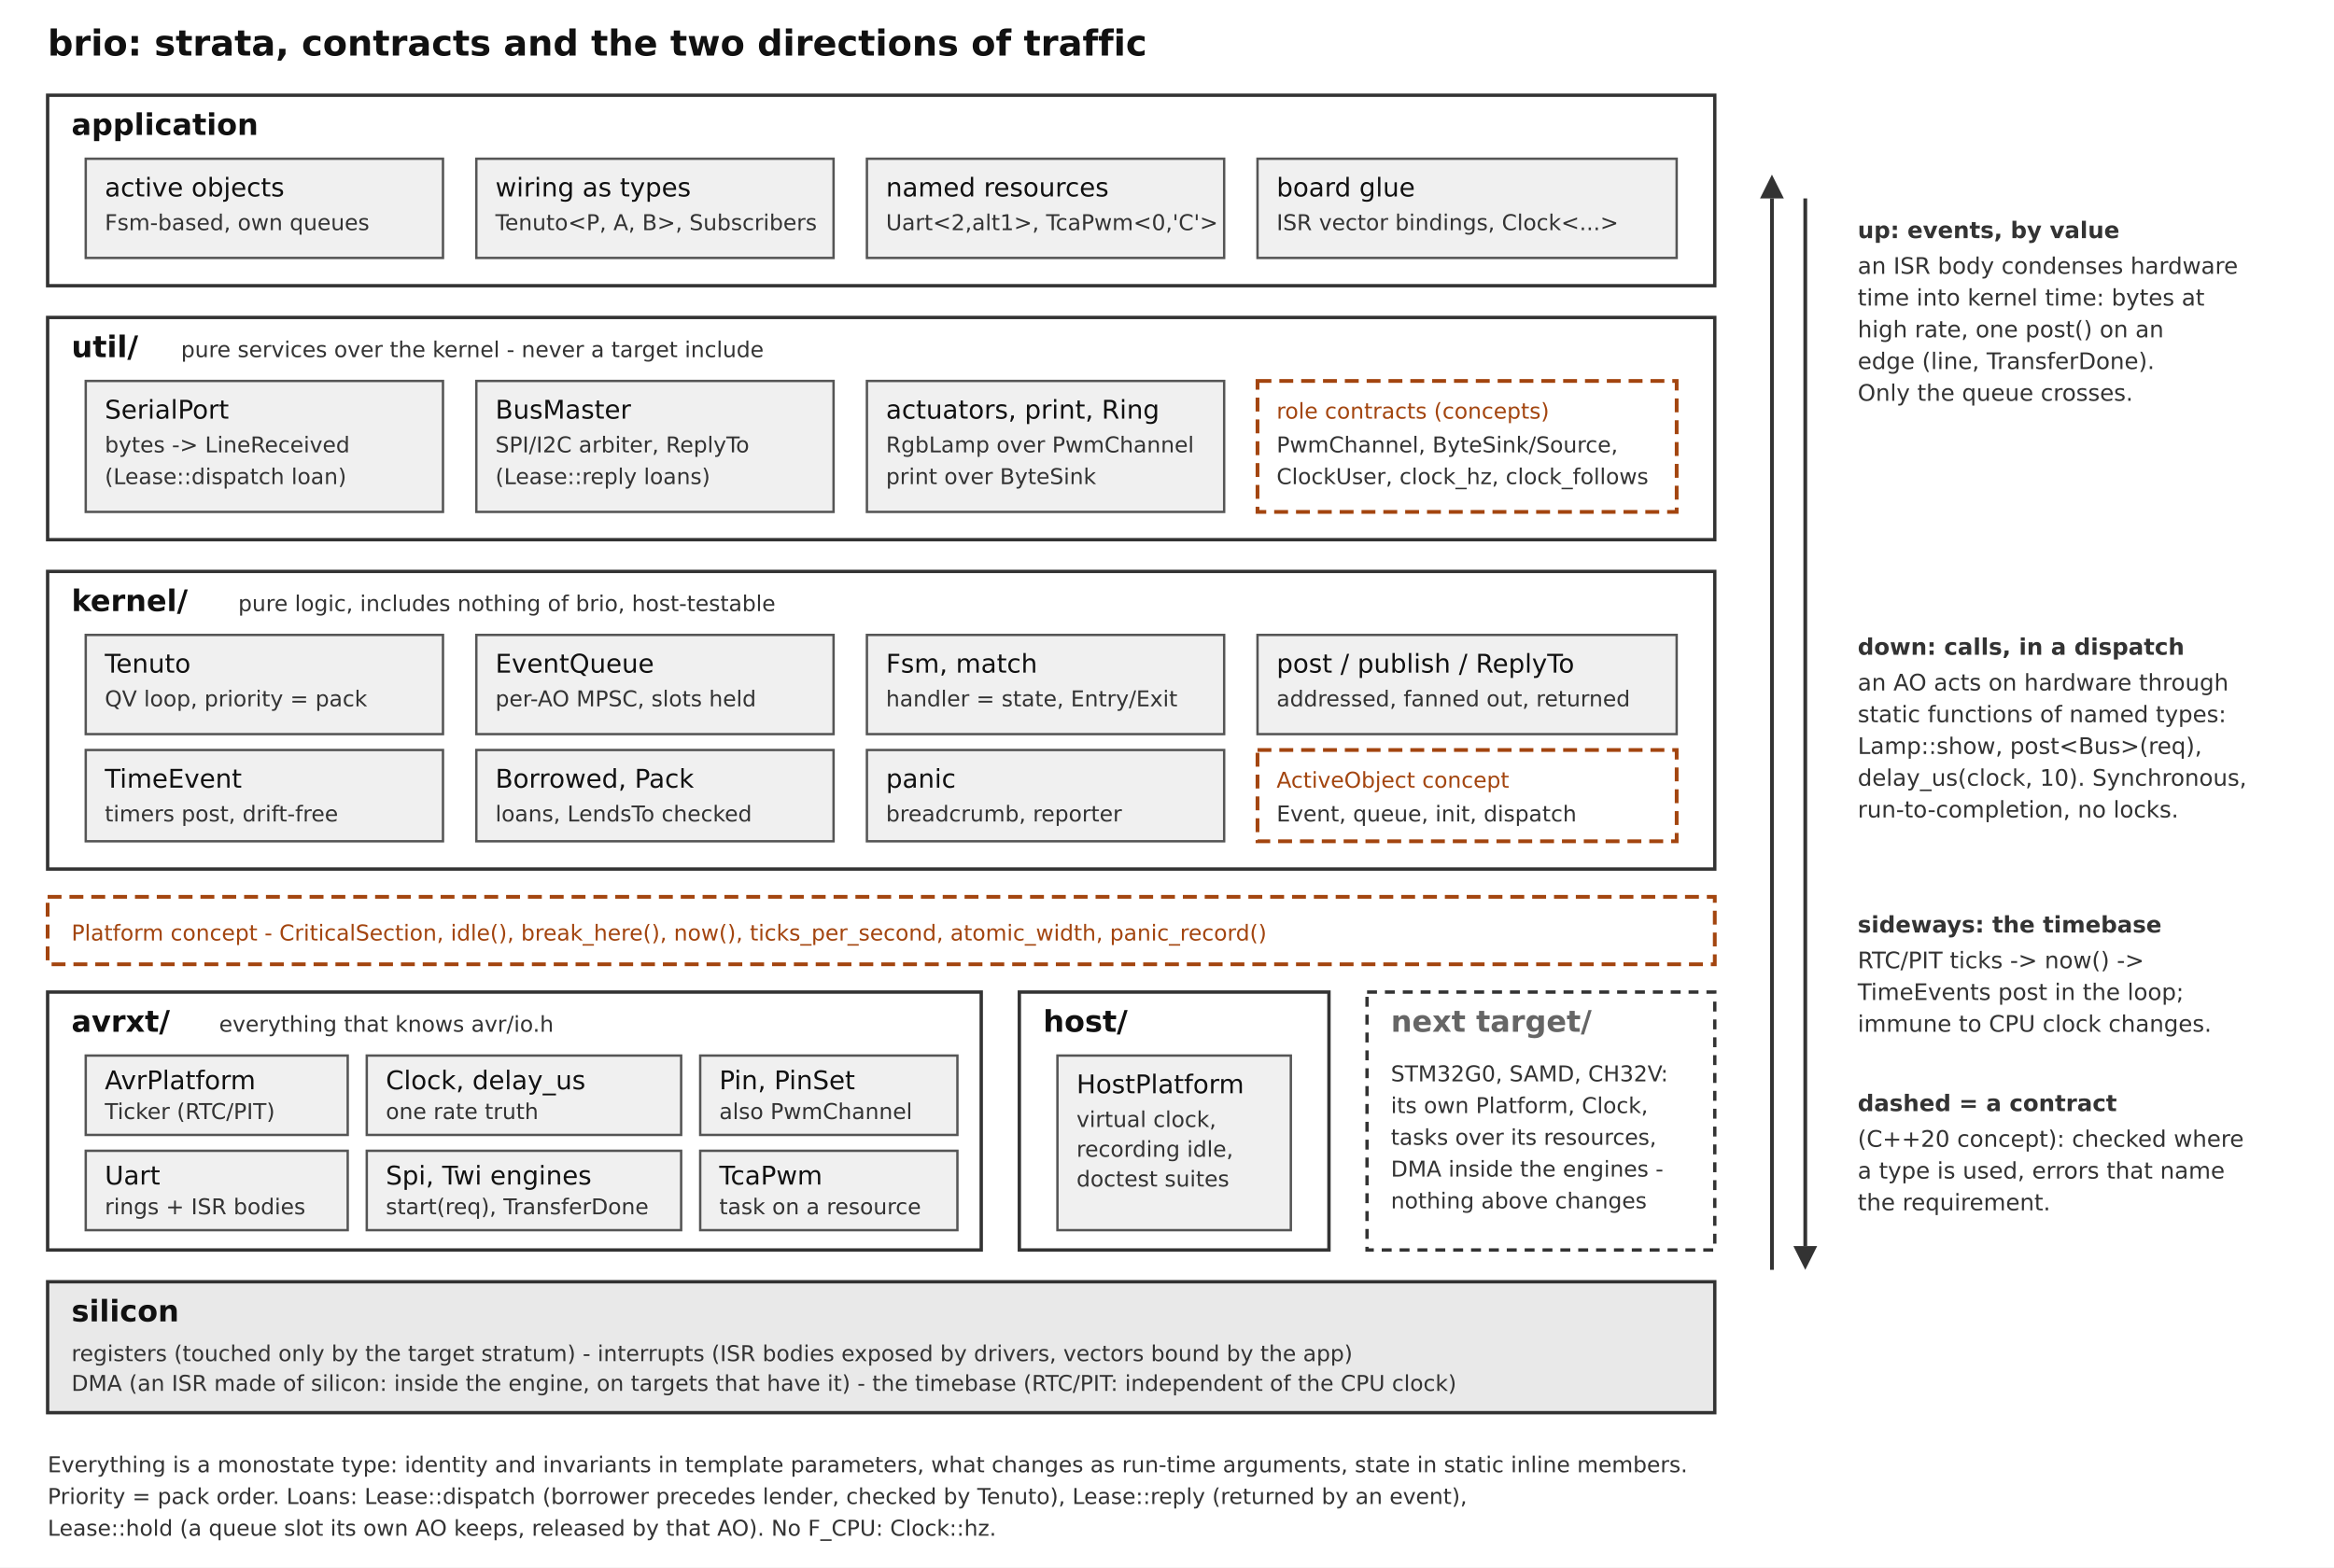
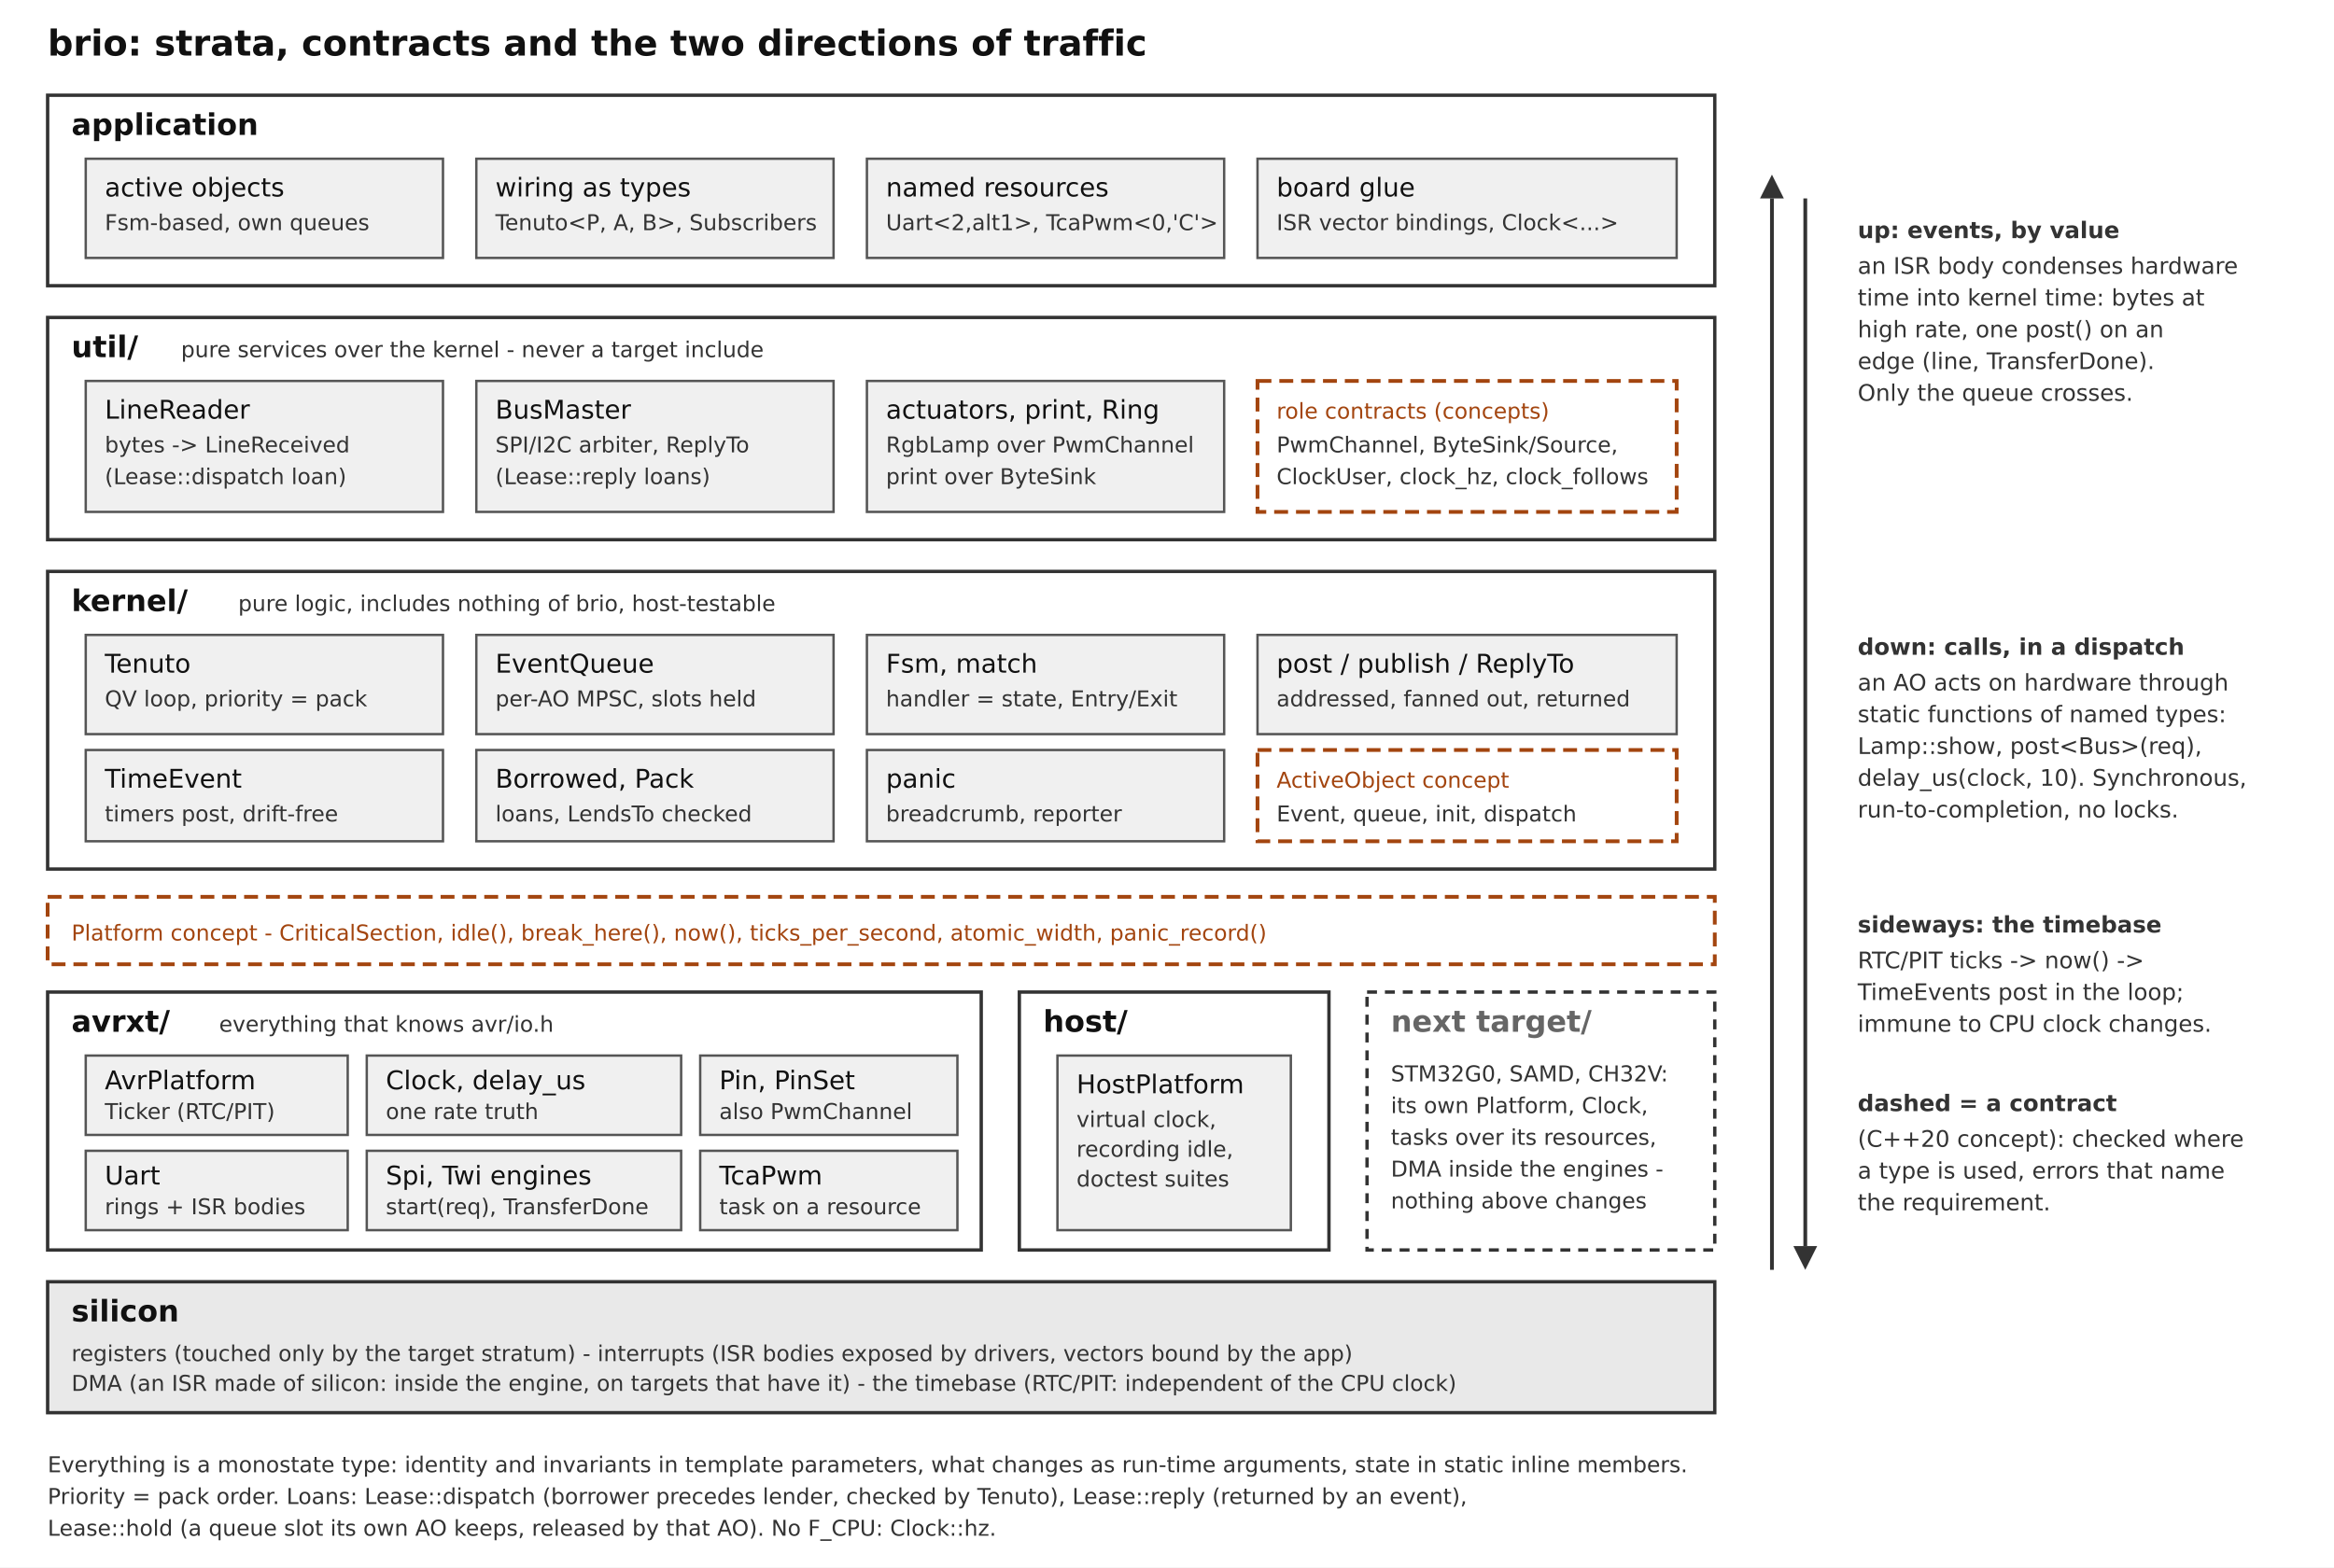
<svg xmlns="http://www.w3.org/2000/svg" viewBox="0 0 1176 790" font-family="DejaVu Sans, Verdana, sans-serif" font-size="13">
  <rect x="0" y="0" width="1176" height="790" fill="#ffffff" />
  <text x="24" y="28" font-size="18" font-weight="bold" fill="#111111">brio: strata, contracts and the two directions of traffic</text>
  <rect x="24" y="48" width="840" height="96" fill="#ffffff" stroke="#333333" stroke-width="1.7" />
  <text x="36" y="68" font-size="15" font-weight="bold" fill="#111111">application</text>
  <rect x="43.2" y="80" width="180" height="50" fill="#f0f0f0" stroke="#555555" stroke-width="1.2" />
  <text x="52.8" y="99" fill="#111111">active objects</text>
  <text x="52.8" y="116" font-size="11" fill="#333333">Fsm-based, own queues</text>
  <rect x="240" y="80" width="180" height="50" fill="#f0f0f0" stroke="#555555" stroke-width="1.2" />
  <text x="249.6" y="99" fill="#111111">wiring as types</text>
  <text x="249.6" y="116" font-size="11" fill="#333333">Tenuto&lt;P, A, B&gt;, Subscribers</text>
  <rect x="436.8" y="80" width="180" height="50" fill="#f0f0f0" stroke="#555555" stroke-width="1.2" />
  <text x="446.4" y="99" fill="#111111">named resources</text>
  <text x="446.4" y="116" font-size="11" fill="#333333">Uart&lt;2,alt1&gt;, TcaPwm&lt;0,'C'&gt;</text>
  <rect x="633.6" y="80" width="211.2" height="50" fill="#f0f0f0" stroke="#555555" stroke-width="1.2" />
  <text x="643.2" y="99" fill="#111111">board glue</text>
  <text x="643.2" y="116" font-size="11" fill="#333333">ISR vector bindings, Clock&lt;...&gt;</text>
  <rect x="24" y="160" width="840" height="112" fill="#ffffff" stroke="#333333" stroke-width="1.7" />
  <text x="36" y="180" font-size="15" font-weight="bold" fill="#111111">util/</text>
  <text x="91.2" y="180" font-size="11" fill="#333333">pure services over the kernel - never a target include</text>
  <rect x="43.2" y="192" width="180" height="66" fill="#f0f0f0" stroke="#555555" stroke-width="1.2" />
-   <text x="52.8" y="211" fill="#111111">SerialPort</text>
+   <text x="52.8" y="211" fill="#111111">LineReader</text>
  <text x="52.8" y="228" font-size="11" fill="#333333">bytes -&gt; LineReceived</text>
  <text x="52.8" y="244" font-size="11" fill="#333333">(Lease::dispatch loan)</text>
  <rect x="240" y="192" width="180" height="66" fill="#f0f0f0" stroke="#555555" stroke-width="1.2" />
  <text x="249.6" y="211" fill="#111111">BusMaster</text>
  <text x="249.6" y="228" font-size="11" fill="#333333">SPI/I2C arbiter, ReplyTo</text>
  <text x="249.6" y="244" font-size="11" fill="#333333">(Lease::reply loans)</text>
  <rect x="436.8" y="192" width="180" height="66" fill="#f0f0f0" stroke="#555555" stroke-width="1.2" />
  <text x="446.4" y="211" fill="#111111">actuators, print, Ring</text>
  <text x="446.4" y="228" font-size="11" fill="#333333">RgbLamp over PwmChannel</text>
  <text x="446.4" y="244" font-size="11" fill="#333333">print over ByteSink</text>
  <rect x="633.6" y="192" width="211.2" height="66" fill="none" stroke="#a3450f" stroke-width="1.9" stroke-dasharray="7 4" />
  <text x="643.2" y="211" font-size="11" fill="#a3450f">role contracts (concepts)</text>
  <text x="643.2" y="228" font-size="11" fill="#333333">PwmChannel, ByteSink/Source,</text>
  <text x="643.2" y="244" font-size="11" fill="#333333">ClockUser, clock_hz, clock_follows</text>
  <rect x="24" y="288" width="840" height="150" fill="#ffffff" stroke="#333333" stroke-width="1.7" />
  <text x="36" y="308" font-size="15" font-weight="bold" fill="#111111">kernel/</text>
  <text x="120" y="308" font-size="11" fill="#333333">pure logic, includes nothing of brio, host-testable</text>
  <rect x="43.2" y="320" width="180" height="50" fill="#f0f0f0" stroke="#555555" stroke-width="1.2" />
  <text x="52.8" y="339" fill="#111111">Tenuto</text>
  <text x="52.8" y="356" font-size="11" fill="#333333">QV loop, priority = pack</text>
  <rect x="240" y="320" width="180" height="50" fill="#f0f0f0" stroke="#555555" stroke-width="1.2" />
  <text x="249.6" y="339" fill="#111111">EventQueue</text>
  <text x="249.6" y="356" font-size="11" fill="#333333">per-AO MPSC, slots held</text>
  <rect x="436.8" y="320" width="180" height="50" fill="#f0f0f0" stroke="#555555" stroke-width="1.2" />
  <text x="446.4" y="339" fill="#111111">Fsm, match</text>
  <text x="446.4" y="356" font-size="11" fill="#333333">handler = state, Entry/Exit</text>
  <rect x="633.6" y="320" width="211.2" height="50" fill="#f0f0f0" stroke="#555555" stroke-width="1.2" />
  <text x="643.2" y="339" fill="#111111">post / publish / ReplyTo</text>
  <text x="643.2" y="356" font-size="11" fill="#333333">addressed, fanned out, returned</text>
  <rect x="43.2" y="378" width="180" height="46" fill="#f0f0f0" stroke="#555555" stroke-width="1.2" />
  <text x="52.8" y="397" fill="#111111">TimeEvent</text>
  <text x="52.8" y="414" font-size="11" fill="#333333">timers post, drift-free</text>
  <rect x="240" y="378" width="180" height="46" fill="#f0f0f0" stroke="#555555" stroke-width="1.2" />
  <text x="249.6" y="397" fill="#111111">Borrowed, Pack</text>
  <text x="249.6" y="414" font-size="11" fill="#333333">loans, LendsTo checked</text>
  <rect x="436.8" y="378" width="180" height="46" fill="#f0f0f0" stroke="#555555" stroke-width="1.2" />
  <text x="446.4" y="397" fill="#111111">panic</text>
  <text x="446.4" y="414" font-size="11" fill="#333333">breadcrumb, reporter</text>
  <rect x="633.6" y="378" width="211.2" height="46" fill="none" stroke="#a3450f" stroke-width="1.9" stroke-dasharray="7 4" />
  <text x="643.2" y="397" font-size="11" fill="#a3450f">ActiveObject concept</text>
  <text x="643.2" y="414" font-size="11" fill="#333333">Event, queue, init, dispatch</text>
  <rect x="24" y="452" width="840" height="34" fill="none" stroke="#a3450f" stroke-width="1.9" stroke-dasharray="7 4" />
  <text x="36" y="474" font-size="11" fill="#a3450f">Platform concept  -  CriticalSection, idle(), break_here(), now(), ticks_per_second, atomic_width, panic_record()</text>
  <rect x="24" y="500" width="470.4" height="130" fill="#ffffff" stroke="#333333" stroke-width="1.7" />
  <text x="36" y="520" font-size="15" font-weight="bold" fill="#111111">avrxt/</text>
  <text x="110.4" y="520" font-size="11" fill="#333333">everything that knows avr/io.h</text>
  <rect x="43.2" y="532" width="132" height="40" fill="#f0f0f0" stroke="#555555" stroke-width="1.2" />
  <text x="52.8" y="549" fill="#111111">AvrPlatform</text>
  <text x="52.8" y="564" font-size="11" fill="#333333">Ticker (RTC/PIT)</text>
  <rect x="184.8" y="532" width="158.4" height="40" fill="#f0f0f0" stroke="#555555" stroke-width="1.2" />
  <text x="194.4" y="549" fill="#111111">Clock, delay_us</text>
  <text x="194.4" y="564" font-size="11" fill="#333333">one rate truth</text>
  <rect x="352.8" y="532" width="129.6" height="40" fill="#f0f0f0" stroke="#555555" stroke-width="1.2" />
  <text x="362.4" y="549" fill="#111111">Pin, PinSet</text>
  <text x="362.4" y="564" font-size="11" fill="#333333">also PwmChannel</text>
  <rect x="43.2" y="580" width="132" height="40" fill="#f0f0f0" stroke="#555555" stroke-width="1.2" />
  <text x="52.8" y="597" fill="#111111">Uart</text>
  <text x="52.8" y="612" font-size="11" fill="#333333">rings + ISR bodies</text>
  <rect x="184.8" y="580" width="158.4" height="40" fill="#f0f0f0" stroke="#555555" stroke-width="1.2" />
  <text x="194.4" y="597" fill="#111111">Spi, Twi engines</text>
  <text x="194.4" y="612" font-size="11" fill="#333333">start(req), TransferDone</text>
  <rect x="352.8" y="580" width="129.6" height="40" fill="#f0f0f0" stroke="#555555" stroke-width="1.2" />
  <text x="362.4" y="597" fill="#111111">TcaPwm</text>
  <text x="362.4" y="612" font-size="11" fill="#333333">task on a resource</text>
  <rect x="513.6" y="500" width="156" height="130" fill="#ffffff" stroke="#333333" stroke-width="1.7" />
  <text x="525.6" y="520" font-size="15" font-weight="bold" fill="#111111">host/</text>
  <rect x="532.8" y="532" width="117.6" height="88" fill="#f0f0f0" stroke="#555555" stroke-width="1.2" />
  <text x="542.4" y="551" fill="#111111">HostPlatform</text>
  <text x="542.4" y="568" font-size="11" fill="#333333">virtual clock,</text>
  <text x="542.4" y="583" font-size="11" fill="#333333">recording idle,</text>
  <text x="542.4" y="598" font-size="11" fill="#333333">doctest suites</text>
  <rect x="688.8" y="500" width="175.2" height="130" fill="#ffffff" stroke="#333333" stroke-width="1.7" stroke-dasharray="5 4" />
  <text x="700.8" y="520" font-size="15" font-weight="bold" fill="#666666">next target/</text>
  <text x="700.8" y="545" font-size="11" fill="#333333">STM32G0, SAMD, CH32V:</text>
  <text x="700.8" y="561" font-size="11" fill="#333333">its own Platform, Clock,</text>
  <text x="700.8" y="577" font-size="11" fill="#333333">tasks over its resources,</text>
  <text x="700.8" y="593" font-size="11" fill="#333333">DMA inside the engines -</text>
  <text x="700.8" y="609" font-size="11" fill="#333333">nothing above changes</text>
  <rect x="24" y="646" width="840" height="66" fill="#e9e9e9" stroke="#333333" stroke-width="1.7" />
  <text x="36" y="666" font-size="15" font-weight="bold" fill="#111111">silicon</text>
  <text x="36" y="686" font-size="11" fill="#333333">registers (touched only by the target stratum) - interrupts (ISR bodies exposed by drivers, vectors bound by the app)</text>
  <text x="36" y="701" font-size="11" fill="#333333">DMA (an ISR made of silicon: inside the engine, on targets that have it) - the timebase (RTC/PIT: independent of the CPU clock)</text>
  <line x1="892.8" y1="640" x2="892.8" y2="100" stroke="#333333" stroke-width="1.9" />
  <polygon points="892.8,88 886.8,100 898.8,100" fill="#333333" />
  <line x1="909.6" y1="100" x2="909.6" y2="628" stroke="#333333" stroke-width="1.9" />
  <polygon points="909.6,640 903.6,628 915.6,628" fill="#333333" />
  <text x="936" y="120" font-size="11.5" fill="#333333" font-weight="bold">up: events, by value</text>
  <text x="936" y="138" font-size="11.5" fill="#333333">an ISR body condenses hardware</text>
  <text x="936" y="154" font-size="11.5" fill="#333333">time into kernel time: bytes at</text>
  <text x="936" y="170" font-size="11.5" fill="#333333">high rate, one post() on an</text>
  <text x="936" y="186" font-size="11.5" fill="#333333">edge (line, TransferDone).</text>
  <text x="936" y="202" font-size="11.5" fill="#333333">Only the queue crosses.</text>
  <text x="936" y="330" font-size="11.5" fill="#333333" font-weight="bold">down: calls, in a dispatch</text>
  <text x="936" y="348" font-size="11.5" fill="#333333">an AO acts on hardware through</text>
  <text x="936" y="364" font-size="11.5" fill="#333333">static functions of named types:</text>
  <text x="936" y="380" font-size="11.5" fill="#333333">Lamp::show, post&lt;Bus&gt;(req),</text>
  <text x="936" y="396" font-size="11.5" fill="#333333">delay_us(clock, 10). Synchronous,</text>
  <text x="936" y="412" font-size="11.5" fill="#333333">run-to-completion, no locks.</text>
  <text x="936" y="470" font-size="11.5" fill="#333333" font-weight="bold">sideways: the timebase</text>
  <text x="936" y="488" font-size="11.5" fill="#333333">RTC/PIT ticks -&gt; now() -&gt;</text>
  <text x="936" y="504" font-size="11.5" fill="#333333">TimeEvents post in the loop;</text>
  <text x="936" y="520" font-size="11.5" fill="#333333">immune to CPU clock changes.</text>
  <text x="936" y="560" font-size="11.5" fill="#333333" font-weight="bold">dashed = a contract</text>
  <text x="936" y="578" font-size="11.5" fill="#333333">(C++20 concept): checked where</text>
  <text x="936" y="594" font-size="11.5" fill="#333333">a type is used, errors that name</text>
  <text x="936" y="610" font-size="11.5" fill="#333333">the requirement.</text>
  <text x="24" y="742" font-size="11" fill="#333333">Everything is a monostate type: identity and invariants in template parameters, what changes as run-time arguments, state in static inline members.</text>
  <text x="24" y="758" font-size="11" fill="#333333">Priority = pack order. Loans: Lease::dispatch (borrower precedes lender, checked by Tenuto), Lease::reply (returned by an event),</text>
  <text x="24" y="774" font-size="11" fill="#333333">Lease::hold (a queue slot its own AO keeps, released by that AO). No F_CPU: Clock::hz.</text>
</svg>
